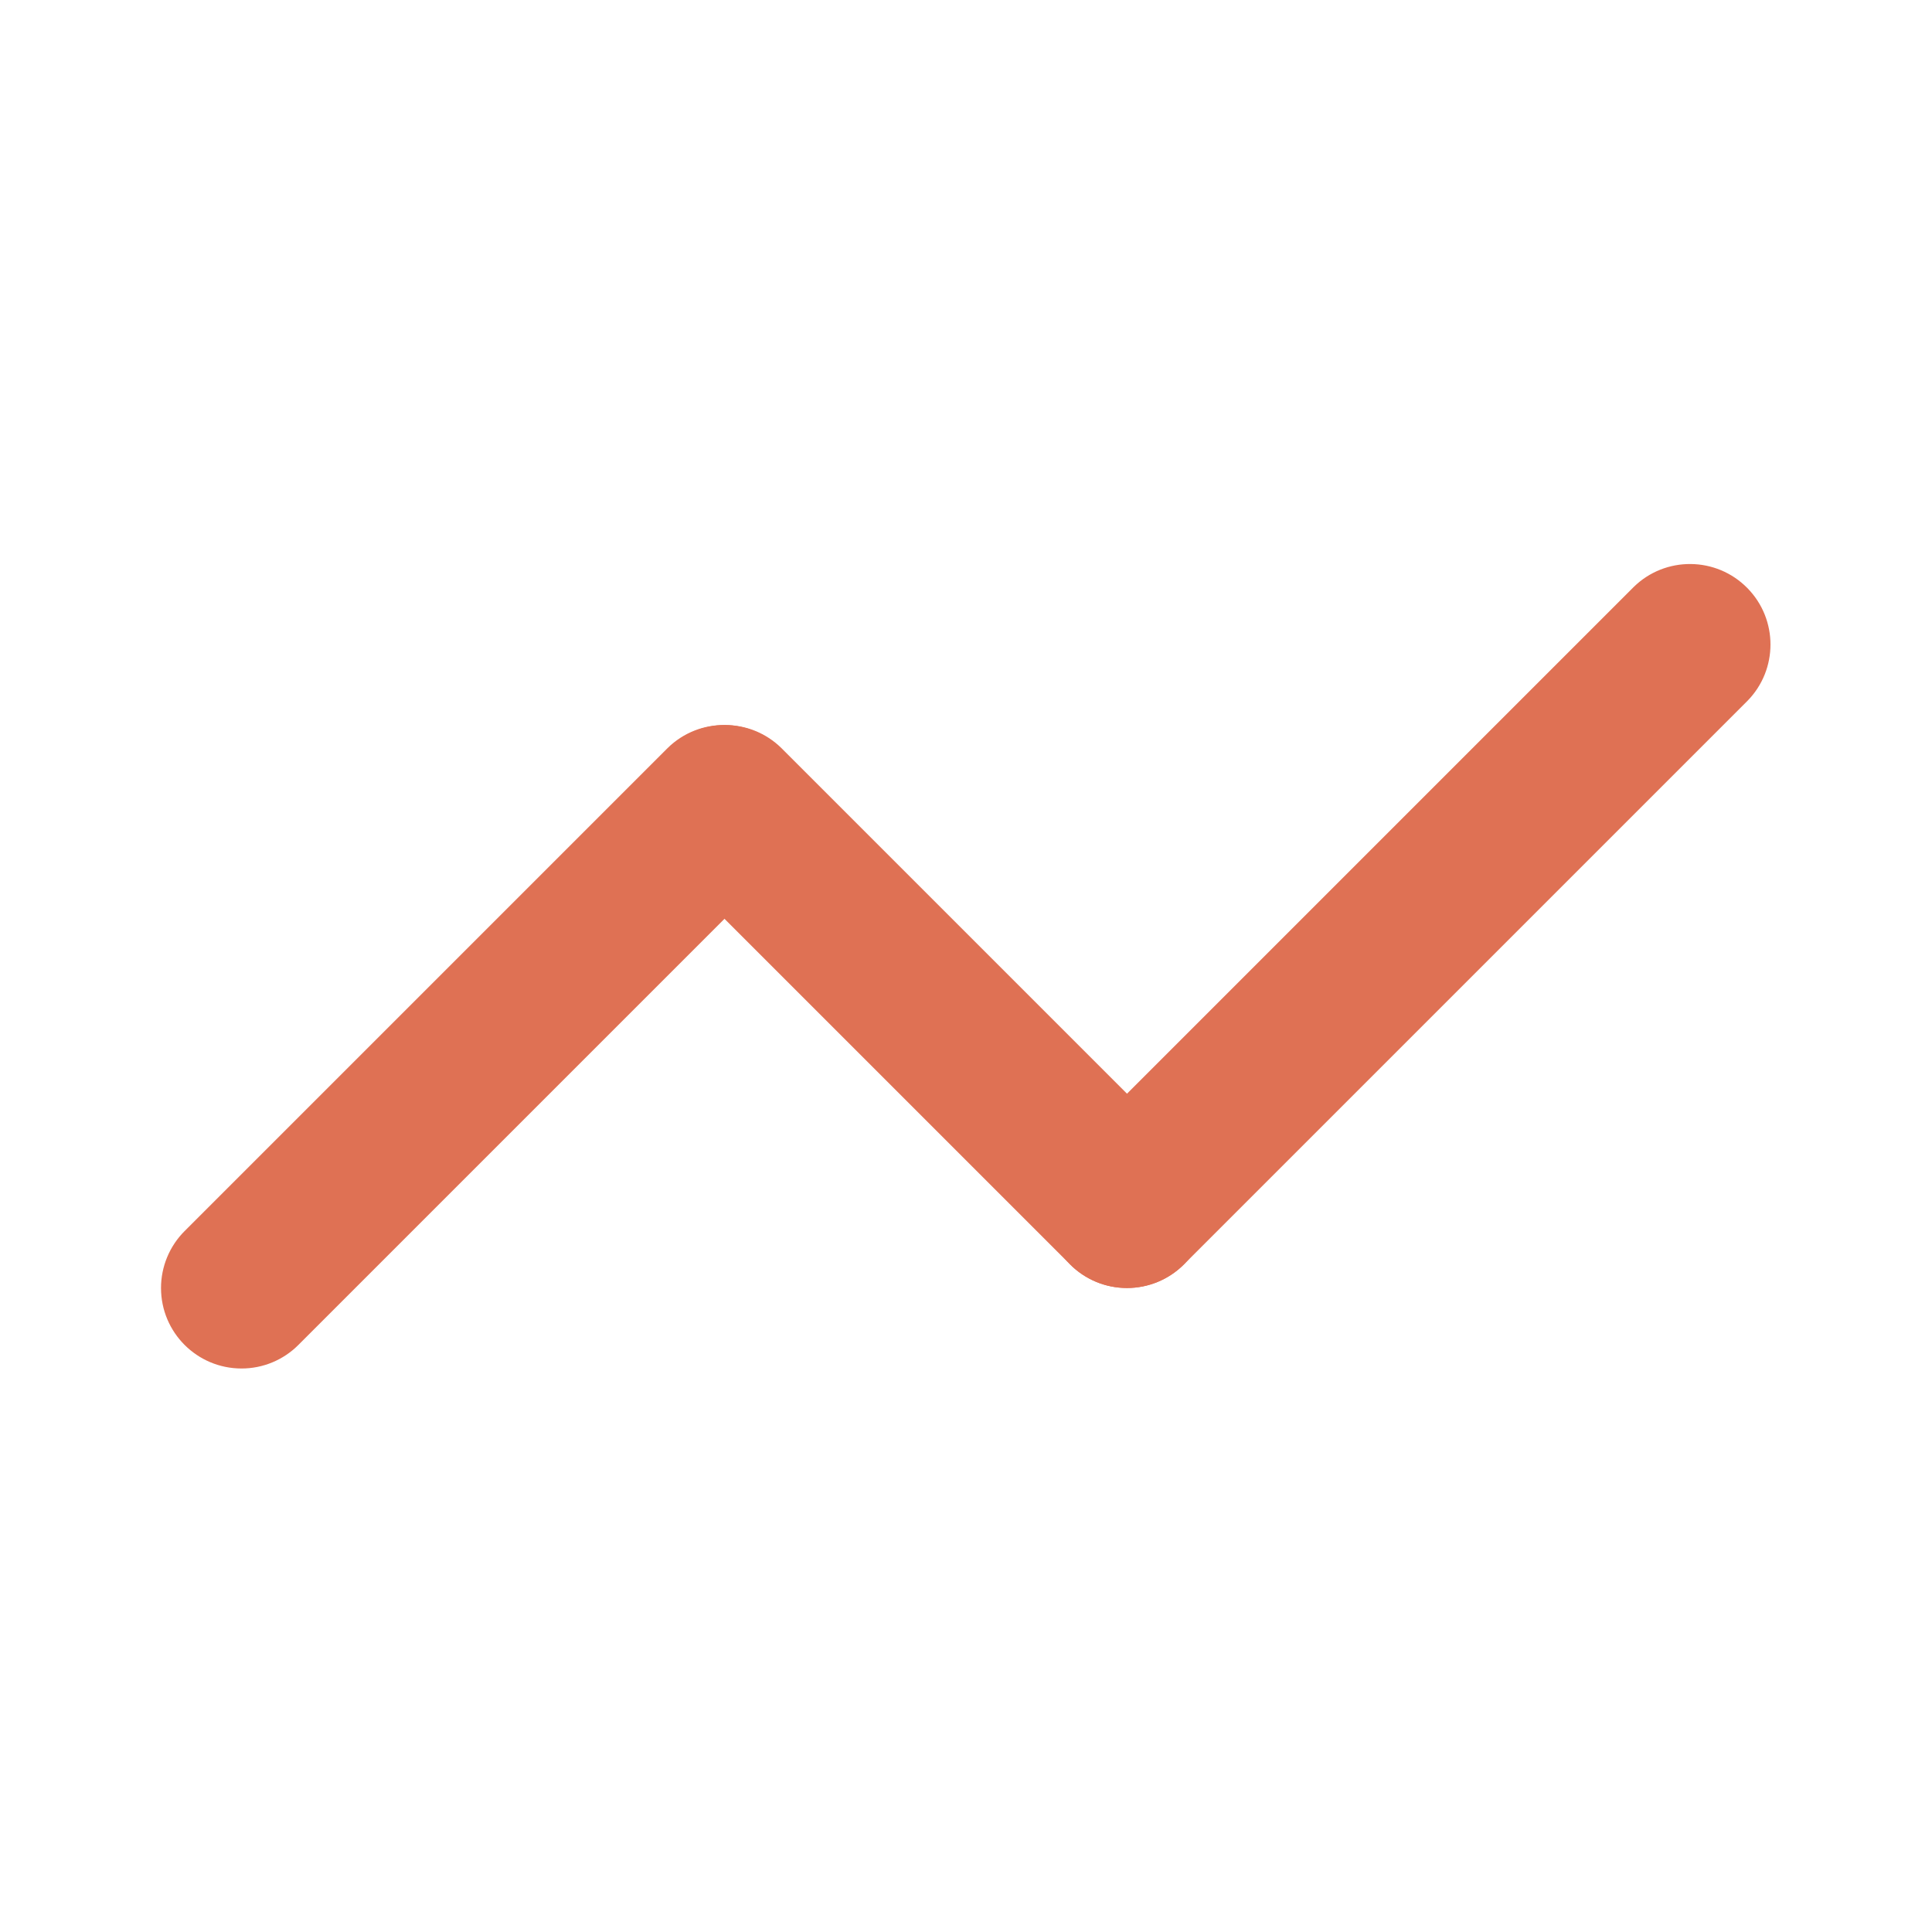
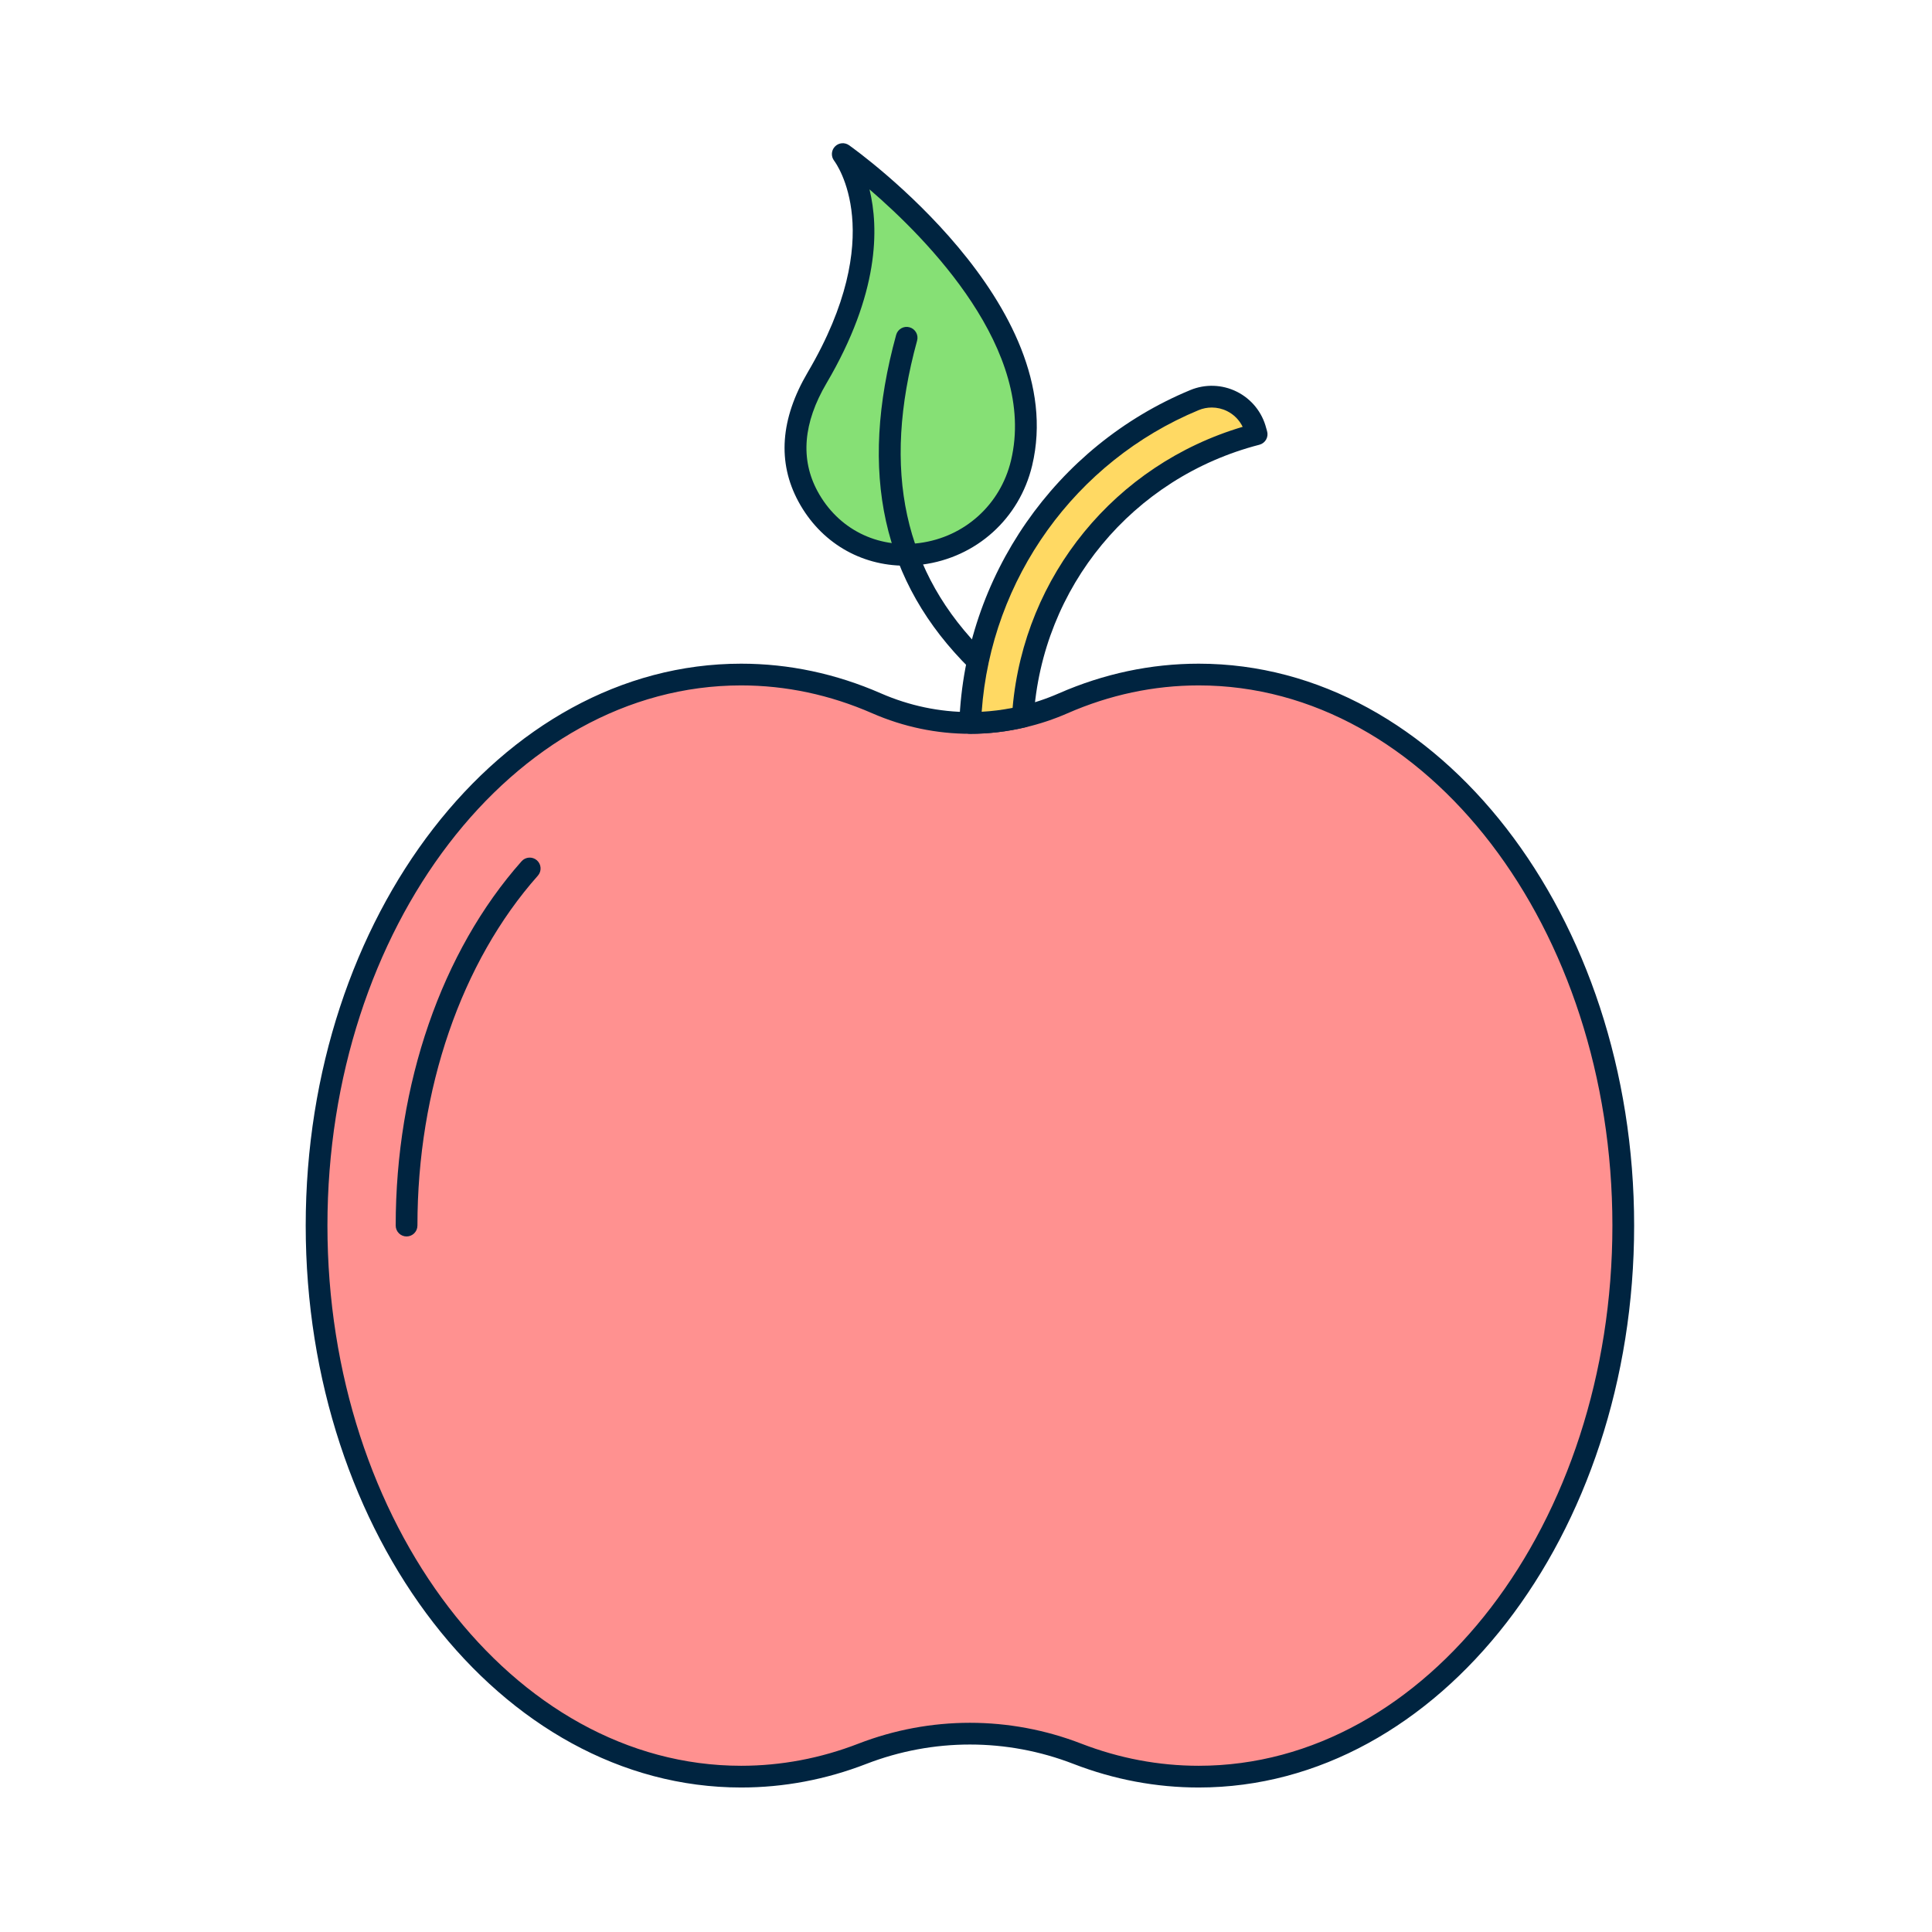
- <svg xmlns="http://www.w3.org/2000/svg" version="1.1" id="Layer_1" x="0px" y="0px" width="500px" height="500px" viewBox="0 0 500 500" enable-background="new 0 0 500 500" xml:space="preserve">
-   <path fill="#DF7154" d="M291.666,333.334c-11.506-0.003-20.831-9.332-20.828-20.838c0.001-5.523,2.194-10.819,6.1-14.725  l145.833-145.834c8.208-8.062,21.396-7.942,29.458,0.266c7.959,8.104,7.959,21.089,0,29.193L306.396,327.229  C302.493,331.143,297.193,333.34,291.666,333.334z M62.5,354.166c-11.506-0.002-20.832-9.331-20.829-20.837  c0.001-5.522,2.195-10.819,6.1-14.726l125-125c8.209-8.061,21.397-7.94,29.458,0.268c7.958,8.104,7.958,21.087,0,29.19l-125,125  C73.327,351.977,68.027,354.173,62.5,354.166z" />
-   <path fill="#DF7154" d="M291.666,333.334c-5.526,0.006-10.827-2.191-14.729-6.105L172.771,223.063  c-8.061-8.208-7.94-21.397,0.268-29.458c8.104-7.957,21.088-7.957,29.19,0l104.167,104.167c8.135,8.137,8.133,21.328-0.005,29.462  C302.486,331.139,297.19,333.332,291.666,333.334z" />
+ <svg xmlns="http://www.w3.org/2000/svg" version="1.1" id="Layer_1" x="0px" y="0px" width="300px" height="300px" viewBox="0 0 300 300" enable-background="new 0 0 300 300" xml:space="preserve">
+   <path fill="#FF9190" d="M252.061,190.309c0,47.261-29.521,85.566-65.925,85.566c-6.554,0-12.867-1.242-18.832-3.547  c-10.784-4.178-22.604-4.178-33.403,0c-5.95,2.305-12.278,3.547-18.817,3.547c-36.405,0-65.926-38.306-65.926-85.566  s29.521-85.567,65.926-85.567c7.362,0,14.431,1.579,21.038,4.471c4.653,2.025,9.599,3.045,14.529,3.045  c2.739,0,5.477-0.321,8.172-0.964c2.125-0.489,4.222-1.188,6.259-2.082c6.608-2.892,13.69-4.471,21.055-4.471  C222.54,104.741,252.061,143.048,252.061,190.309" />
+   <path fill="#002440" d="M186.136,277.563c-6.614,0-13.154-1.231-19.44-3.661c-10.371-4.017-21.802-4.017-32.186,0  c-6.271,2.429-12.809,3.661-19.427,3.661c-37.281,0-67.612-39.141-67.612-87.253c0-48.113,30.331-87.254,67.612-87.254  c7.418,0,14.723,1.551,21.716,4.612c4.424,1.926,9.085,2.904,13.852,2.904c2.609,0,5.228-0.309,7.782-0.919  c2.025-0.467,4.031-1.133,5.973-1.985c6.993-3.061,14.303-4.612,21.73-4.612c37.281,0,67.612,39.141,67.612,87.254  C253.748,238.422,223.417,277.563,186.136,277.563 M150.608,267.514c5.865,0,11.725,1.081,17.305,3.241  c5.896,2.277,12.024,3.434,18.223,3.434c35.42,0,64.237-37.628,64.237-83.879s-28.817-83.881-64.237-83.881  c-6.96,0-13.813,1.458-20.376,4.33c-2.134,0.934-4.34,1.667-6.558,2.18c-2.797,0.667-5.679,1.006-8.552,1.006  c-5.232,0-10.347-1.071-15.203-3.185c-6.565-2.873-13.415-4.331-20.364-4.331c-35.421,0-64.239,37.63-64.239,83.881  s28.818,83.879,64.239,83.879c6.199,0,12.326-1.156,18.207-3.434C138.876,268.595,144.743,267.514,150.608,267.514" />
+   <path fill="#002440" d="M63.132,191.996c-0.934,0-1.688-0.755-1.688-1.688c0-21.957,7.126-42.578,19.549-56.573  c0.618-0.697,1.685-0.759,2.382-0.142c0.697,0.619,0.761,1.685,0.142,2.383c-11.885,13.385-18.698,33.188-18.698,54.332  C64.818,191.241,64.063,191.996,63.132,191.996" />
+   <path fill="#FFD963" d="M195.133,67.427c-20.846,5.378-35.023,23.498-36.31,43.866c-2.697,0.644-5.435,0.964-8.172,0.964  c0.824-21.78,14.264-41.604,34.813-50.125c3.954-1.647,8.453,0.601,9.515,4.751C195.034,67.064,195.075,67.247,195.133,67.427" />
+   <path fill="#002440" d="M150.651,113.944c-0.459,0-0.897-0.187-1.215-0.517c-0.318-0.33-0.489-0.775-0.472-1.232  c0.858-22.682,14.933-42.945,35.853-51.621c2.333-0.972,4.971-0.881,7.236,0.248c2.27,1.132,3.931,3.188,4.559,5.643  c0.011,0.029,0.043,0.141,0.073,0.252l0.059,0.212c0.135,0.44,0.086,0.918-0.139,1.321c-0.225,0.402-0.605,0.696-1.052,0.811  c-19.684,5.08-33.769,22.096-35.045,42.34c-0.047,0.741-0.573,1.364-1.294,1.535C156.405,113.604,153.523,113.944,150.651,113.944   M188.166,63.279c-0.696,0-1.396,0.136-2.052,0.411c-19.157,7.943-32.217,26.194-33.679,46.832c1.608-0.086,3.215-0.29,4.801-0.607  c1.813-20.543,15.948-37.777,35.725-43.637c-0.523-1.066-1.361-1.914-2.411-2.437C189.798,63.467,188.982,63.279,188.166,63.279" />
+   <path fill="#86E075" d="M130.858,23.923c0,0,33.546,23.784,27.771,47.978c-3.82,15.991-25.337,19.644-33.163,5.188  c-2.583-4.769-3.034-10.868,1.417-18.433C140.239,35.962,130.858,23.923,130.858,23.923" />
+   <path fill="#002440" d="M140.554,87.842c-6.969,0-13.164-3.657-16.571-9.951c-3.3-6.094-2.812-12.854,1.448-20.091  c12.534-21.296,4.438-32.386,4.09-32.848c-0.504-0.664-0.452-1.6,0.128-2.198c0.578-0.599,1.503-0.688,2.186-0.207  c1.406,0.998,34.407,24.731,28.436,49.746c-1.968,8.234-8.656,14.267-17.043,15.373C142.325,87.783,141.435,87.842,140.554,87.842   M135.015,29.406c1.474,6.034,1.526,16.169-6.677,30.105c-3.617,6.147-4.085,11.793-1.389,16.774  c3.154,5.827,9.226,8.911,15.837,8.035c6.987-0.921,12.563-5.95,14.201-12.81C161.068,54.409,143.959,37.09,135.015,29.406" />
+   <path fill="#002440" d="M151.803,104.33c-0.431,0-0.857-0.163-1.188-0.488C137.01,90.403,133.261,73.444,139.154,52  c0.248-0.9,1.18-1.43,2.073-1.18c0.899,0.247,1.428,1.175,1.181,2.073c-5.542,20.164-2.08,36.043,10.579,48.549  c0.663,0.655,0.67,1.724,0.015,2.387C152.672,104.162,152.236,104.33,151.803,104.33" />
</svg>
